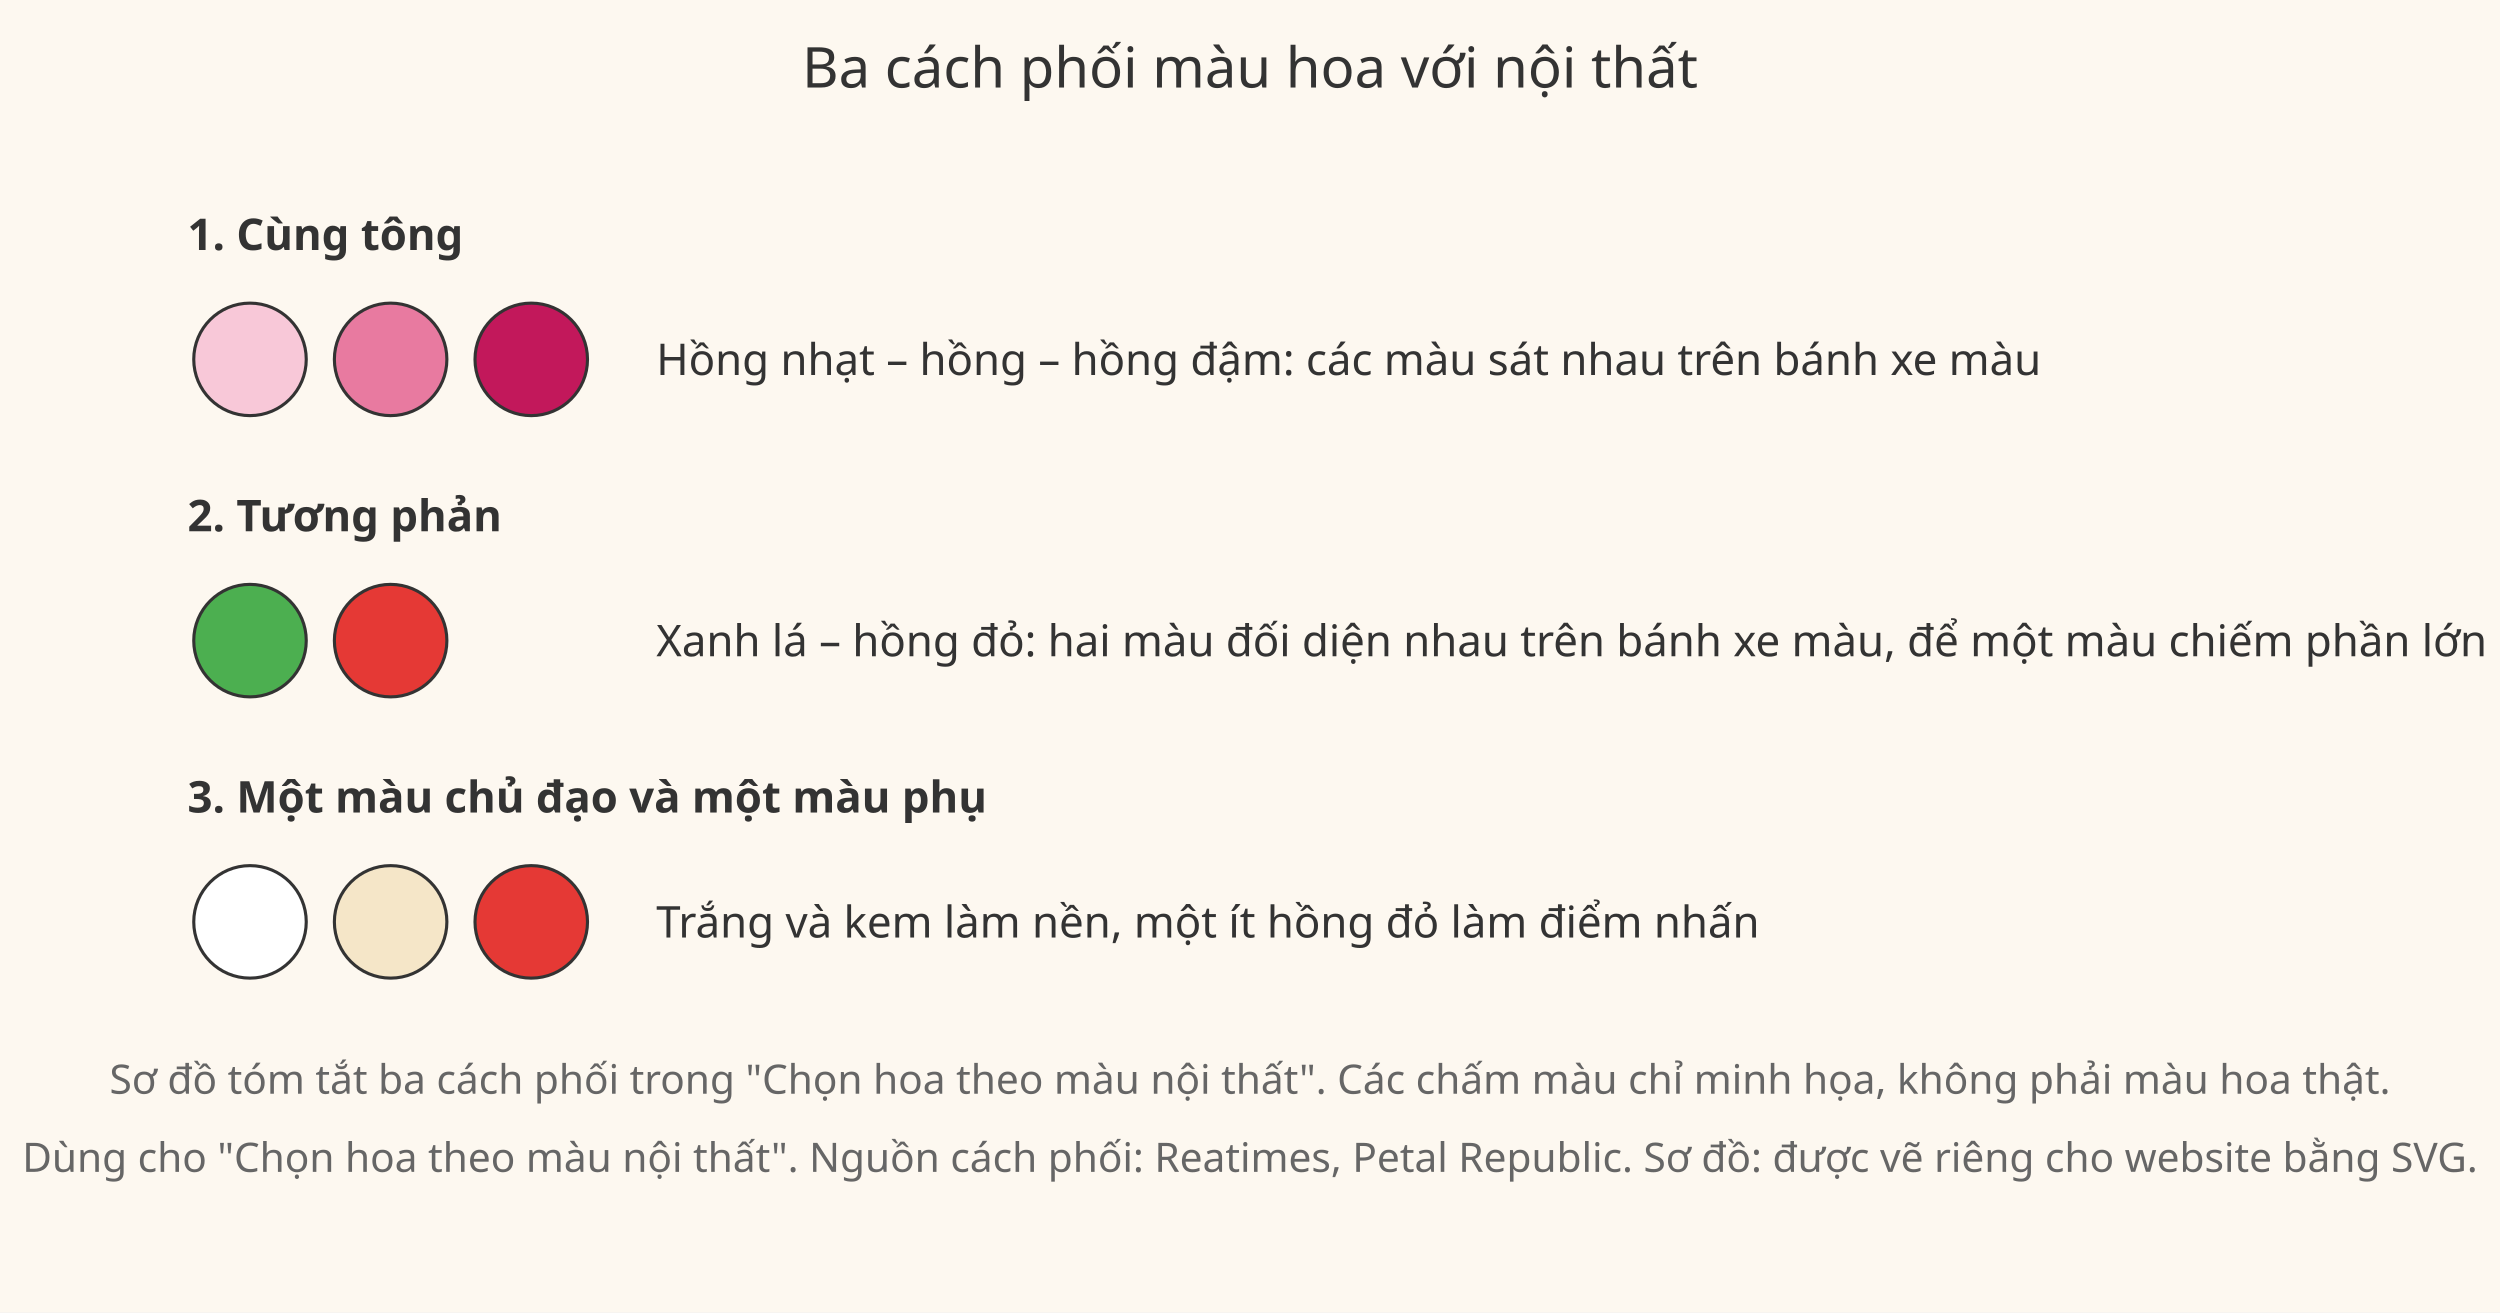
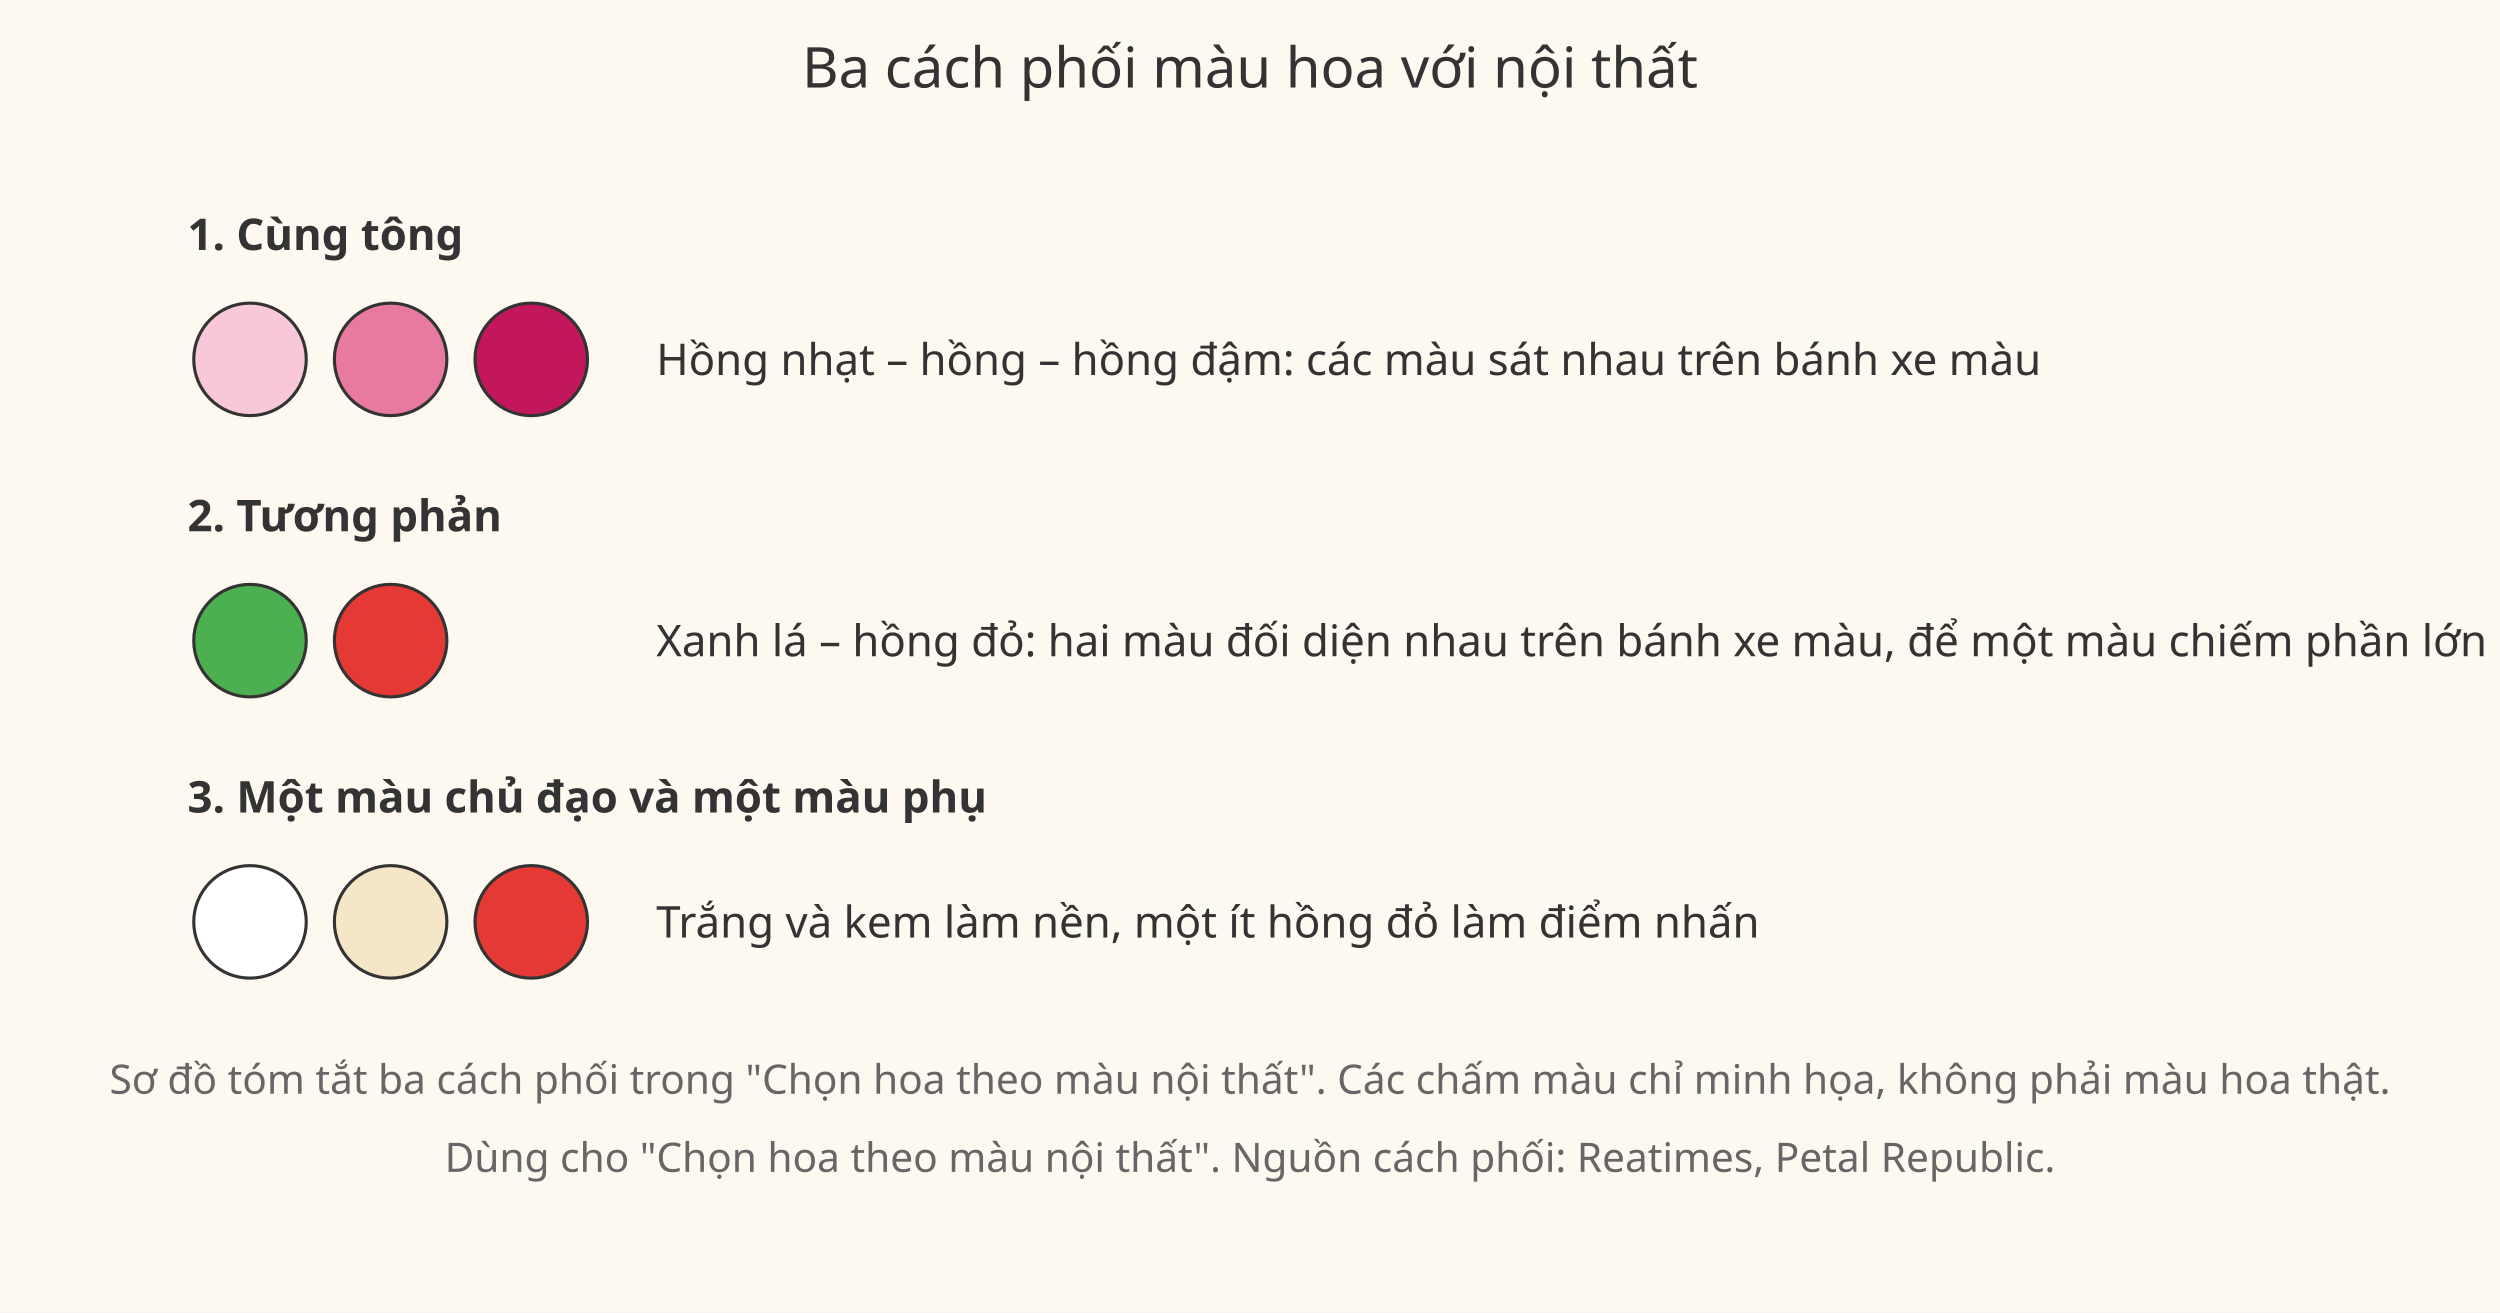
<svg xmlns="http://www.w3.org/2000/svg" width="800" height="420" viewBox="0 0 800 420" role="img">
  <rect width="800" height="420" fill="#fdf8f0" />
  <text x="400" y="28" text-anchor="middle" font-size="18" font-family="sans-serif" fill="#333">Ba cách phối màu hoa với nội thất</text>
  <g font-family="sans-serif" font-size="14" fill="#333">
    <text x="60" y="80" font-weight="bold">1. Cùng tông</text>
    <circle cx="80" cy="115" r="18" fill="#f8c8d8" stroke="#333" />
    <circle cx="125" cy="115" r="18" fill="#e87aa0" stroke="#333" />
    <circle cx="170" cy="115" r="18" fill="#c2185b" stroke="#333" />
    <text x="210" y="120">Hồng nhạt – hồng – hồng đậm: các màu sát nhau trên bánh xe màu</text>
    <text x="60" y="170" font-weight="bold">2. Tương phản</text>
    <circle cx="80" cy="205" r="18" fill="#4caf50" stroke="#333" />
    <circle cx="125" cy="205" r="18" fill="#e53935" stroke="#333" />
    <text x="210" y="210">Xanh lá – hồng đỏ: hai màu đối diện nhau trên bánh xe màu, để một màu chiếm phần lớn</text>
    <text x="60" y="260" font-weight="bold">3. Một màu chủ đạo và một màu phụ</text>
    <circle cx="80" cy="295" r="18" fill="#ffffff" stroke="#333" />
    <circle cx="125" cy="295" r="18" fill="#f5e6c8" stroke="#333" />
    <circle cx="170" cy="295" r="18" fill="#e53935" stroke="#333" />
    <text x="210" y="300">Trắng và kem làm nền, một ít hồng đỏ làm điểm nhấn</text>
  </g>
  <text x="400" y="350" text-anchor="middle" font-size="13" font-family="sans-serif" fill="#666">Sơ đồ tóm tắt ba cách phối trong "Chọn hoa theo màu nội thất". Các chấm màu chỉ minh họa, không phải màu hoa thật.</text>
-   <text x="400" y="375" text-anchor="middle" font-size="13" font-family="sans-serif" fill="#666">Dùng cho "Chọn hoa theo màu nội thất". Nguồn cách phối: Reatimes, Petal Republic. Sơ đồ: được vẽ riêng cho website bằng SVG.</text>
+   <text x="400" y="375" text-anchor="middle" font-size="13" font-family="sans-serif" fill="#666">Dùng cho "Chọn hoa theo màu nội thất". Nguồn cách phối: Reatimes, Petal Republic.</text>
</svg>
